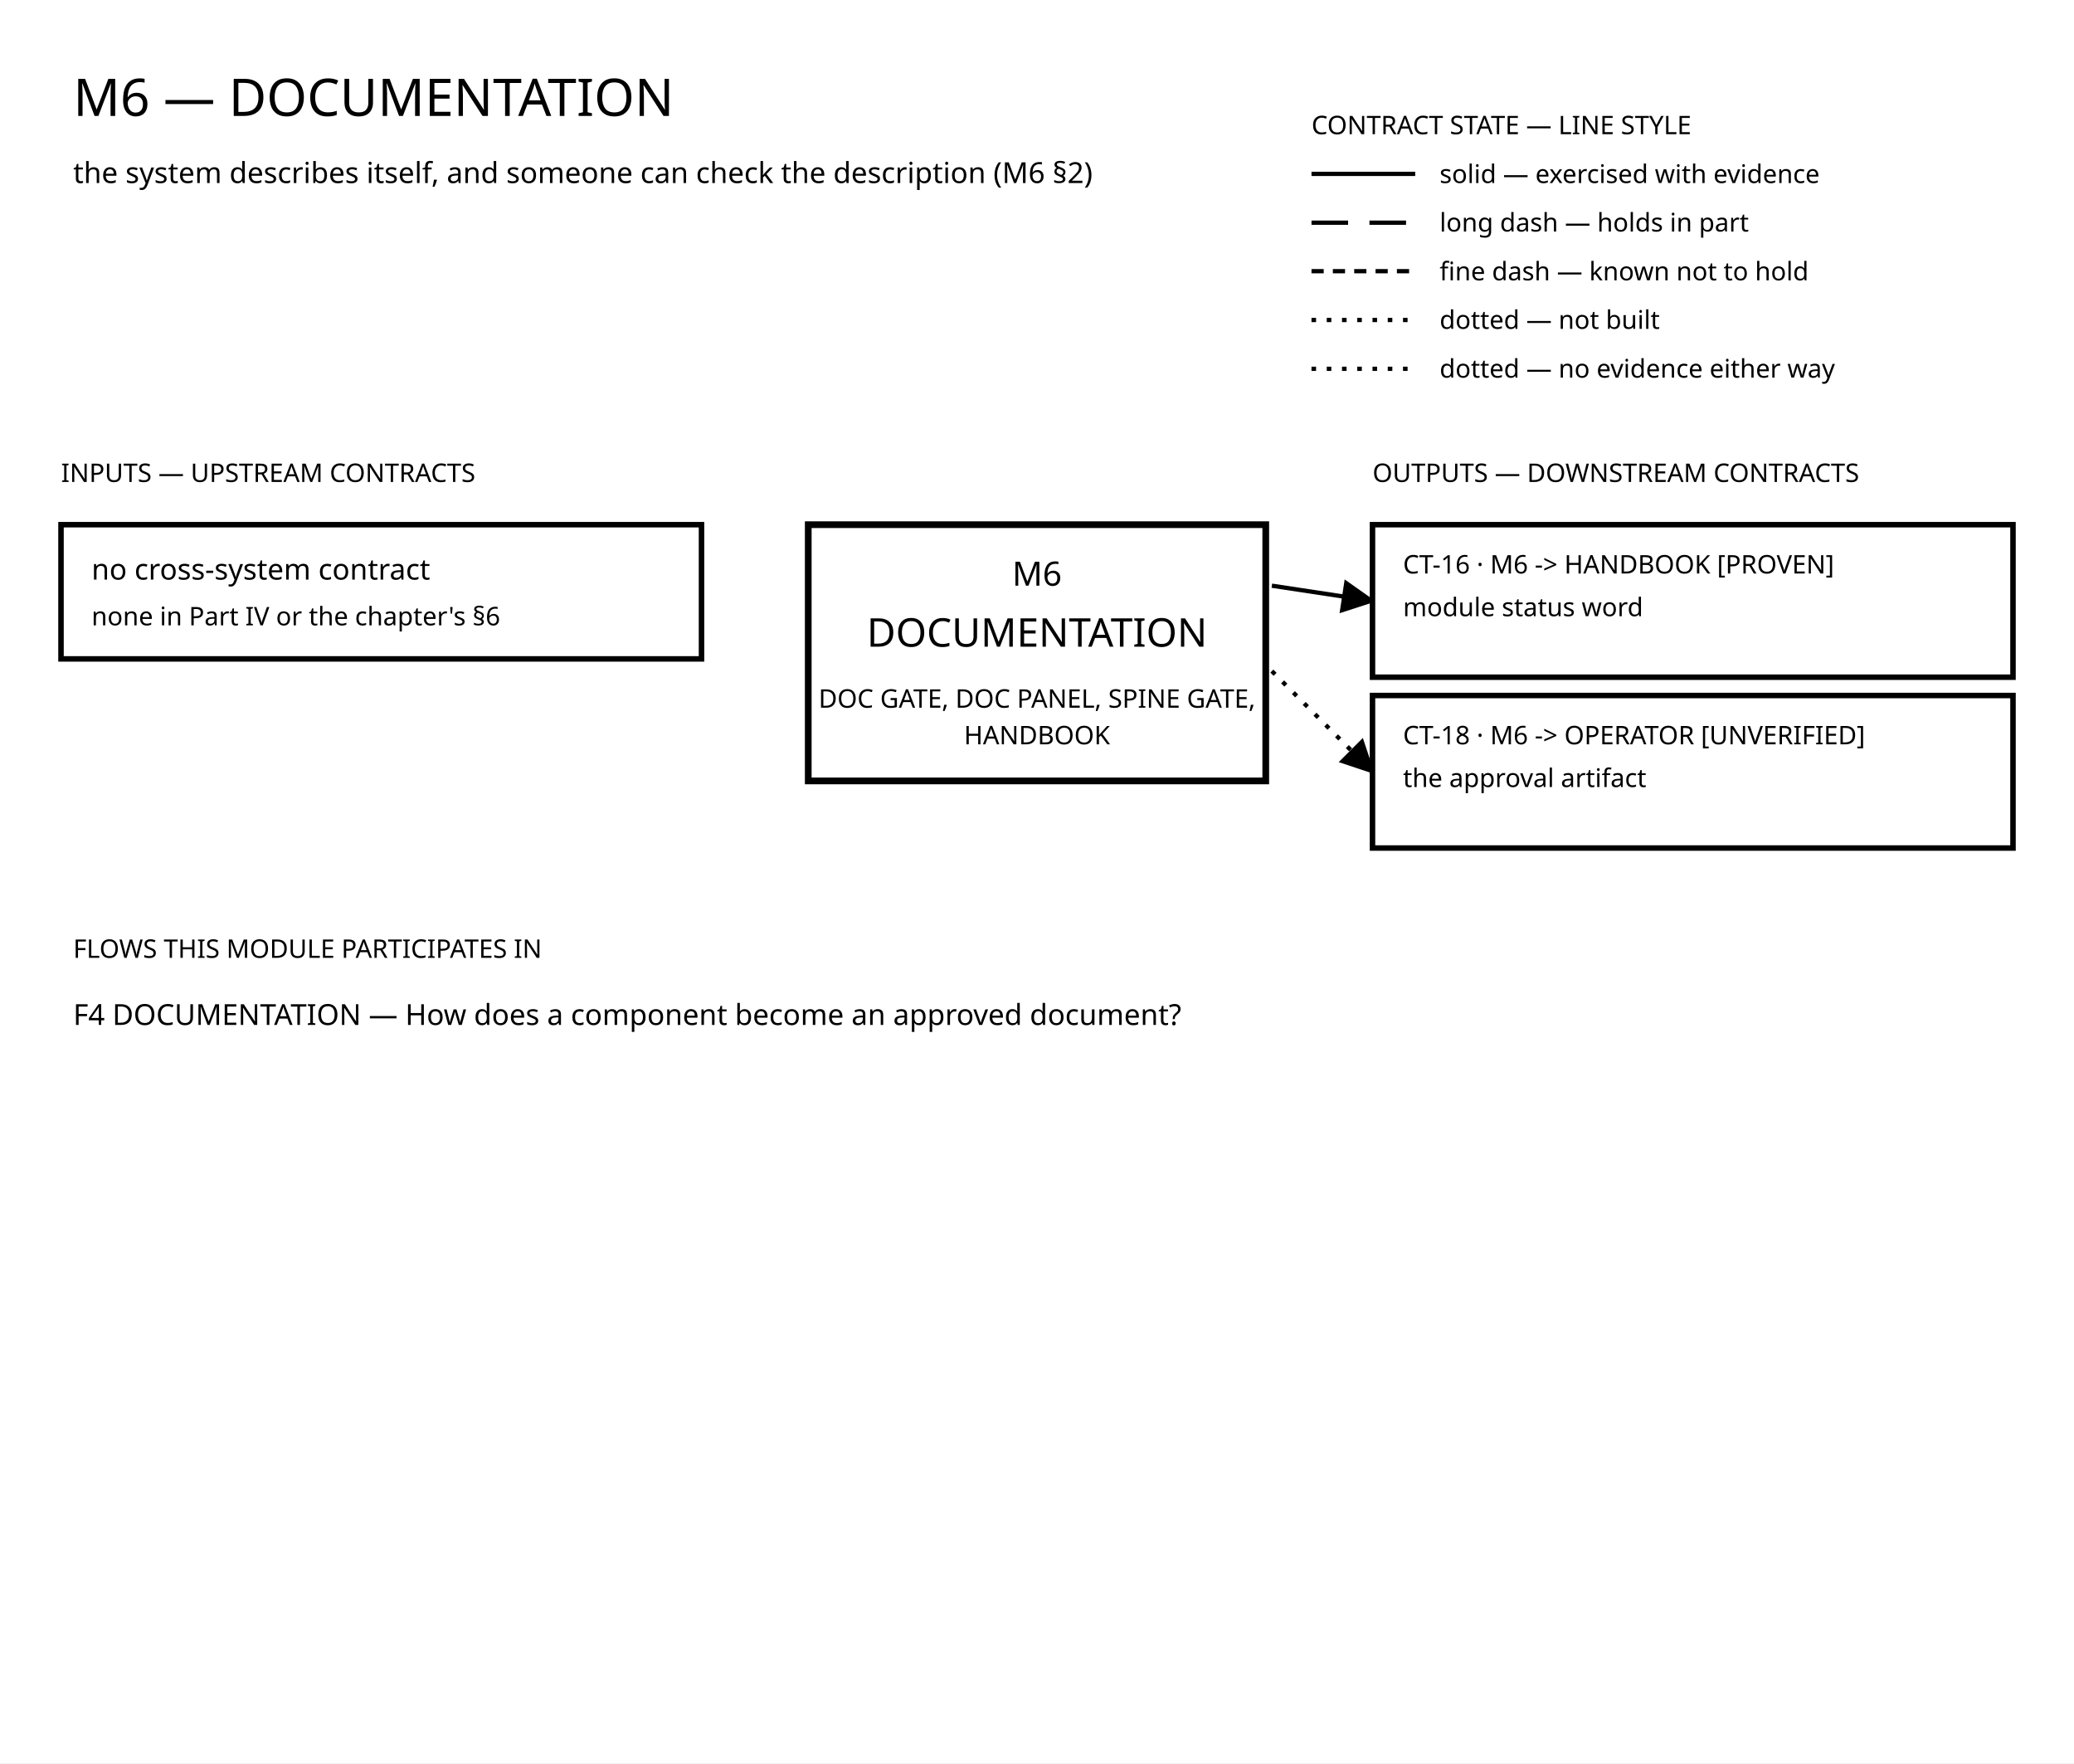
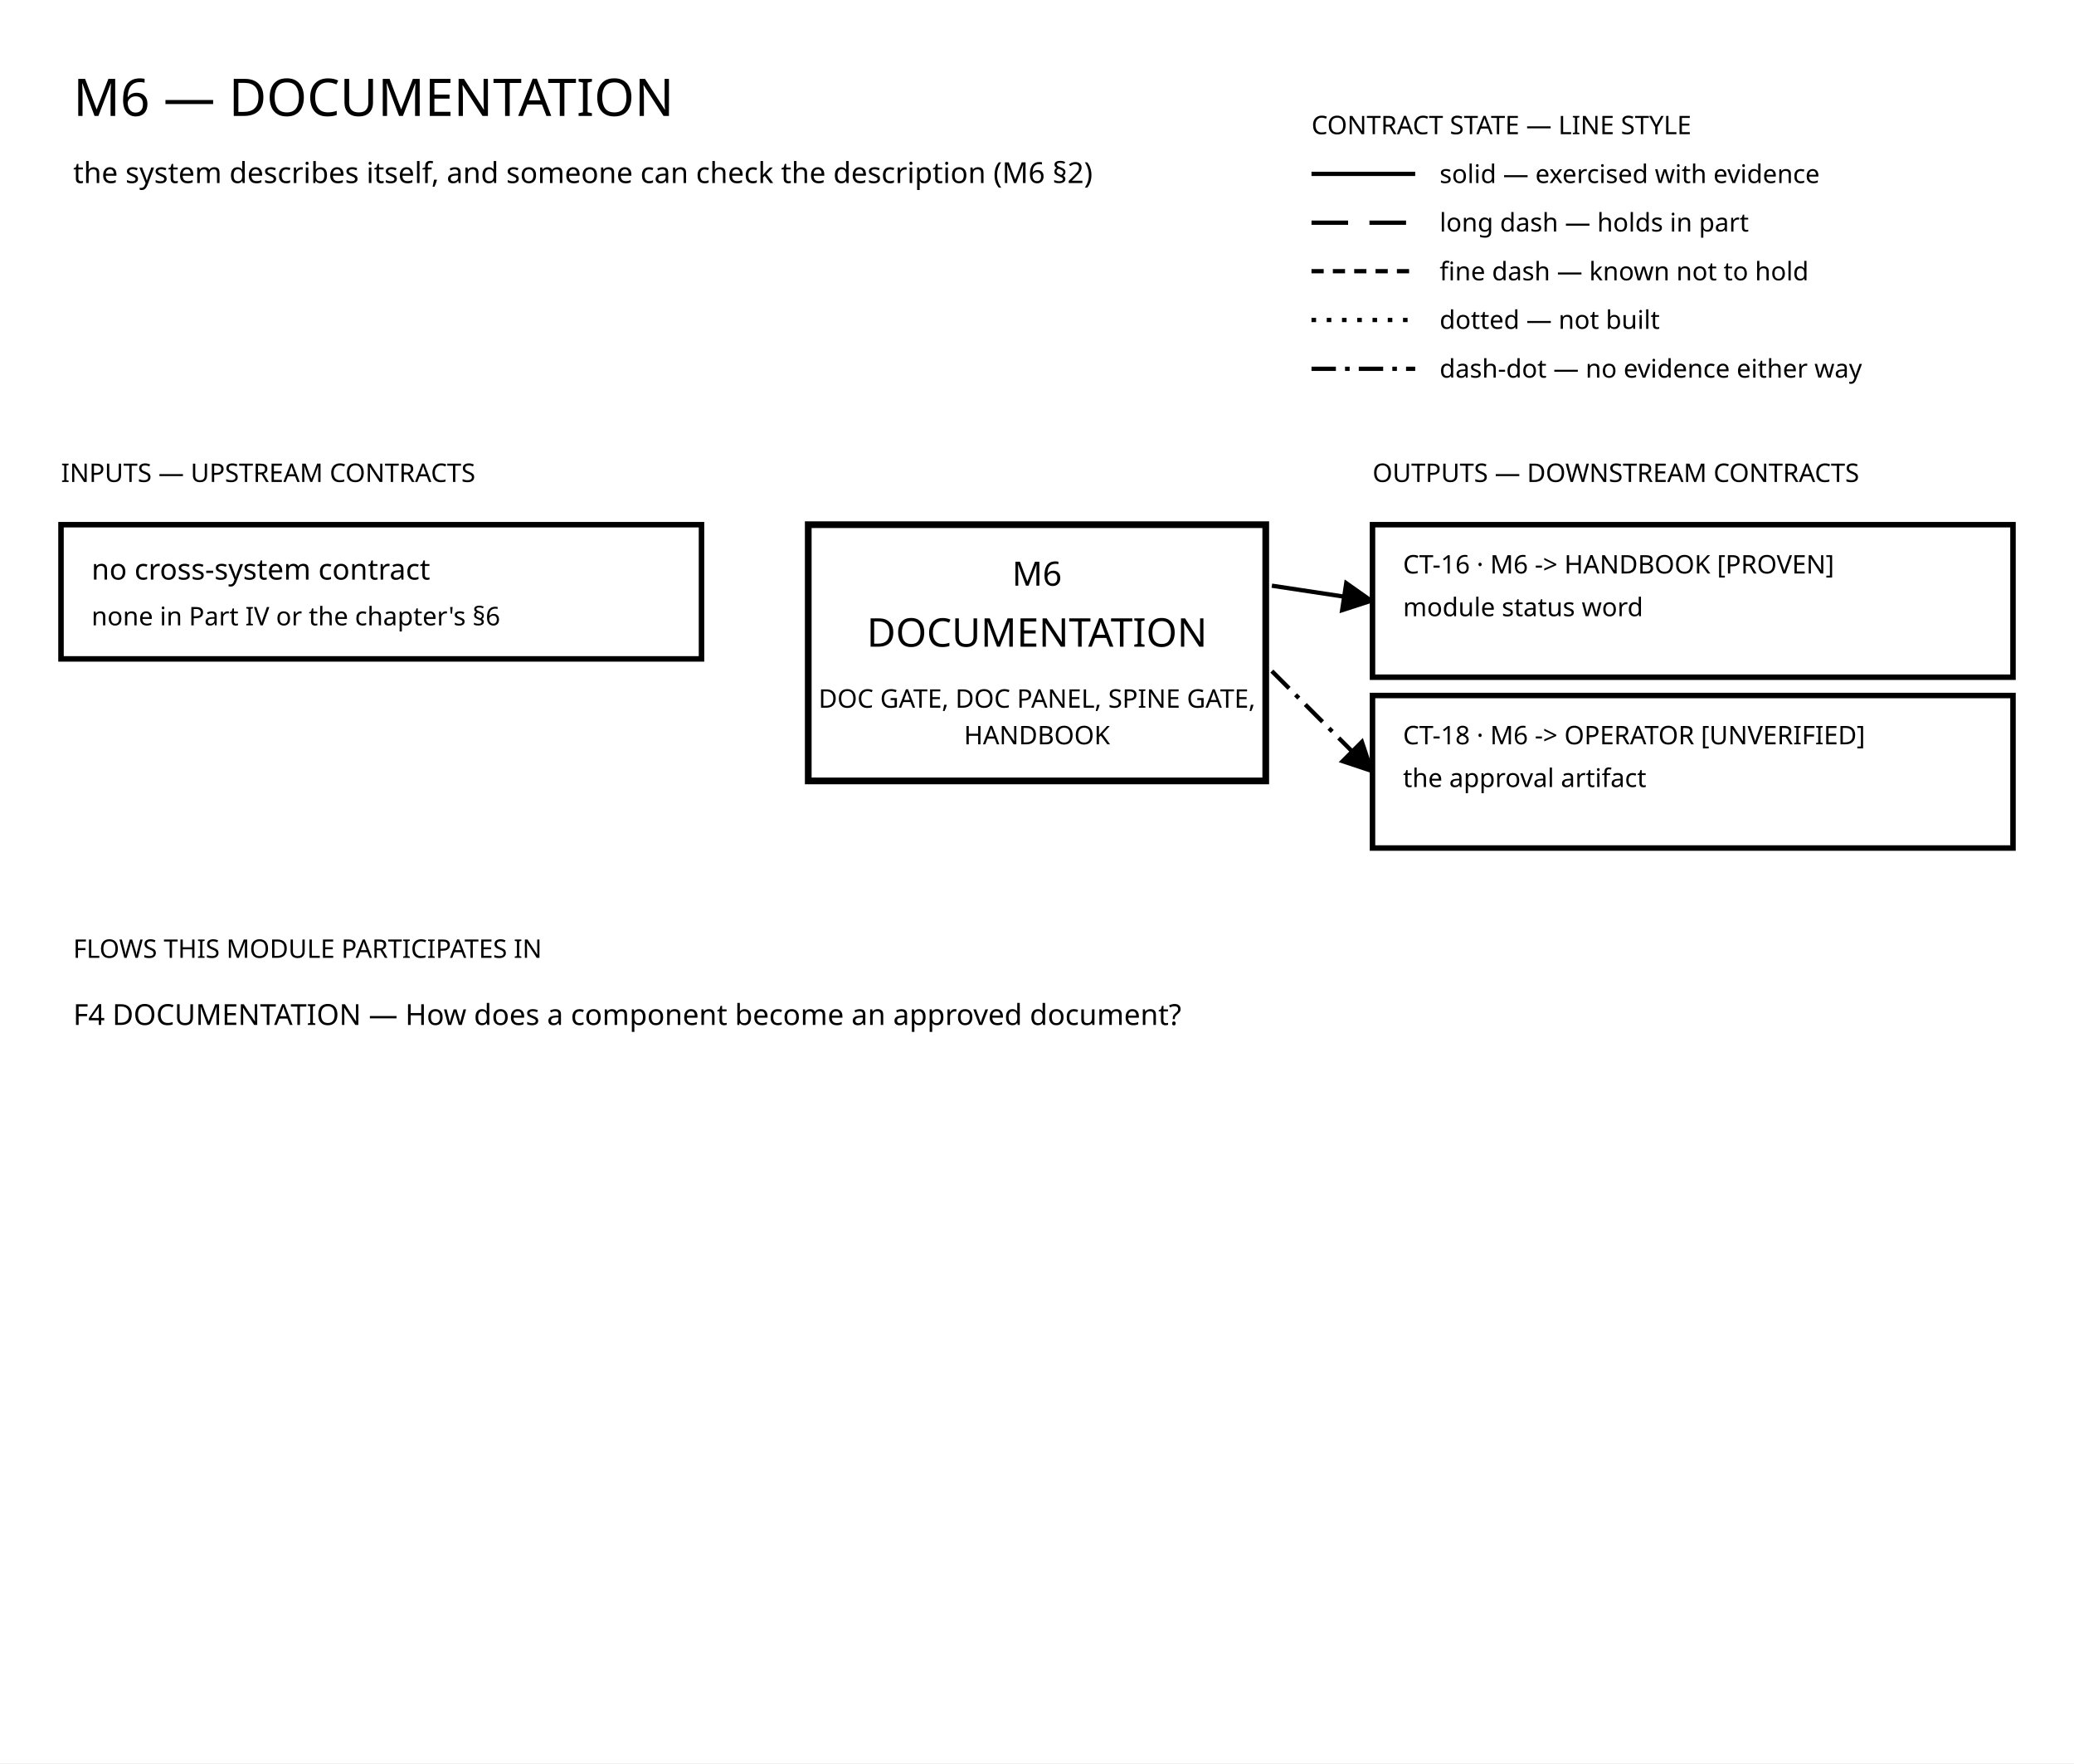
<svg xmlns="http://www.w3.org/2000/svg" width="170.0mm" height="144.5mm" viewBox="0 0 680 578.0" preserveAspectRatio="xMidYMid meet">
  <rect width="680" height="578.0" fill="#ffffff" />
  <defs>
    <marker id="ar" viewBox="0 0 10 10" refX="9" refY="5" markerWidth="8" markerHeight="8" orient="auto">
      <path d="M0,0 L10,5 L0,10 z" fill="#000000" />
    </marker>
  </defs>
  <g font-family="Routed Gothic Narrow, Routed Gothic, sans-serif">
    <text x="24.0" y="38.0" font-size="17.00" fill="#000000" text-anchor="start">M6 — DOCUMENTATION</text>
    <text x="24.0" y="60.0" font-size="9.50" fill="#000000" text-anchor="start">the system describes itself, and someone can check the description (M6 §2)</text>
    <rect x="265.0" y="172.0" width="150.0" height="84.0" fill="#ffffff" stroke="#000000" stroke-width="2.2" />
    <text x="340.0" y="192.0" font-size="11.00" fill="#000000" text-anchor="middle">M6</text>
    <text x="340.0" y="212.0" font-size="13.00" fill="#000000" text-anchor="middle">DOCUMENTATION</text>
    <text x="340.0" y="232.0" font-size="8.40" fill="#000000" text-anchor="middle">DOC GATE, DOC PANEL, SPINE GATE,</text>
    <text x="340.0" y="244.0" font-size="8.40" fill="#000000" text-anchor="middle">HANDBOOK</text>
    <text x="20.0" y="158.0" font-size="8.40" fill="#000000" text-anchor="start">INPUTS — UPSTREAM CONTRACTS</text>
    <rect x="20.0" y="172.0" width="210.0" height="44.0" fill="#ffffff" stroke="#000000" stroke-width="1.8" />
    <text x="30.0" y="190.0" font-size="9.50" fill="#000000" text-anchor="start">no cross-system contract</text>
    <text x="30.0" y="205.0" font-size="8.40" fill="#000000" text-anchor="start">none in Part IV or the chapter's §6</text>
    <text x="450.0" y="158.0" font-size="8.40" fill="#000000" text-anchor="start">OUTPUTS — DOWNSTREAM CONTRACTS</text>
    <polyline points="417.0,192.0 450.0,197.0" fill="none" stroke="#000000" stroke-width="1.4" marker-end="url(#ar)" />
    <rect x="450.0" y="172.0" width="210.0" height="50.0" fill="#ffffff" stroke="#000000" stroke-width="1.8" />
    <text x="460.0" y="188.0" font-size="8.40" fill="#000000" text-anchor="start">CT-16 · M6 -&gt; HANDBOOK  [PROVEN]</text>
    <text x="460.0" y="202.0" font-size="8.40" fill="#000000" text-anchor="start">module status word</text>
-     <polyline points="417.0,220.0 450.0,253.0" fill="none" stroke="#000000" stroke-width="1.4" stroke-dasharray="1.5 3.5" marker-end="url(#ar)" />
+     <polyline points="417.0,220.0 450.0,253.0" fill="none" stroke="#000000" stroke-width="1.4" stroke-dasharray="8 3 1.5 3" marker-end="url(#ar)" />
    <rect x="450.0" y="228.0" width="210.0" height="50.0" fill="#ffffff" stroke="#000000" stroke-width="1.8" />
    <text x="460.0" y="244.0" font-size="8.40" fill="#000000" text-anchor="start">CT-18 · M6 -&gt; OPERATOR  [UNVERIFIED]</text>
    <text x="460.0" y="258.0" font-size="8.40" fill="#000000" text-anchor="start">the approval artifact</text>
    <text x="24.0" y="314.0" font-size="8.40" fill="#000000" text-anchor="start">FLOWS THIS MODULE PARTICIPATES IN</text>
    <text x="24.0" y="336.0" font-size="9.50" fill="#000000" text-anchor="start">F4 DOCUMENTATION — How does a component become an approved document?</text>
    <text x="430.0" y="44.0" font-size="8.40" fill="#000000" text-anchor="start">CONTRACT STATE — LINE STYLE</text>
    <polyline points="430.0,57.0 464.0,57.0" fill="none" stroke="#000000" stroke-width="1.4" />
    <text x="472.0" y="60.0" font-size="8.40" fill="#000000" text-anchor="start">solid — exercised with evidence</text>
    <polyline points="430.0,73.0 464.0,73.0" fill="none" stroke="#000000" stroke-width="1.4" stroke-dasharray="12 7" />
    <text x="472.0" y="75.9" font-size="8.40" fill="#000000" text-anchor="start">long dash — holds in part</text>
    <polyline points="430.0,88.9 464.0,88.9" fill="none" stroke="#000000" stroke-width="1.4" stroke-dasharray="4 3" />
    <text x="472.0" y="91.9" font-size="8.40" fill="#000000" text-anchor="start">fine dash — known not to hold</text>
    <polyline points="430.0,104.9 464.0,104.9" fill="none" stroke="#000000" stroke-width="1.4" stroke-dasharray="1.5 3.5" />
    <text x="472.0" y="107.8" font-size="8.40" fill="#000000" text-anchor="start">dotted — not built</text>
-     <polyline points="430.0,120.9 464.0,120.9" fill="none" stroke="#000000" stroke-width="1.4" stroke-dasharray="1.5 3.5" />
-     <text x="472.0" y="123.8" font-size="8.40" fill="#000000" text-anchor="start">dotted — no evidence either way</text>
+     <polyline points="430.0,120.9 464.0,120.9" fill="none" stroke="#000000" stroke-width="1.4" stroke-dasharray="8 3 1.5 3" />
+     <text x="472.0" y="123.8" font-size="8.40" fill="#000000" text-anchor="start">dash-dot — no evidence either way</text>
  </g>
</svg>
